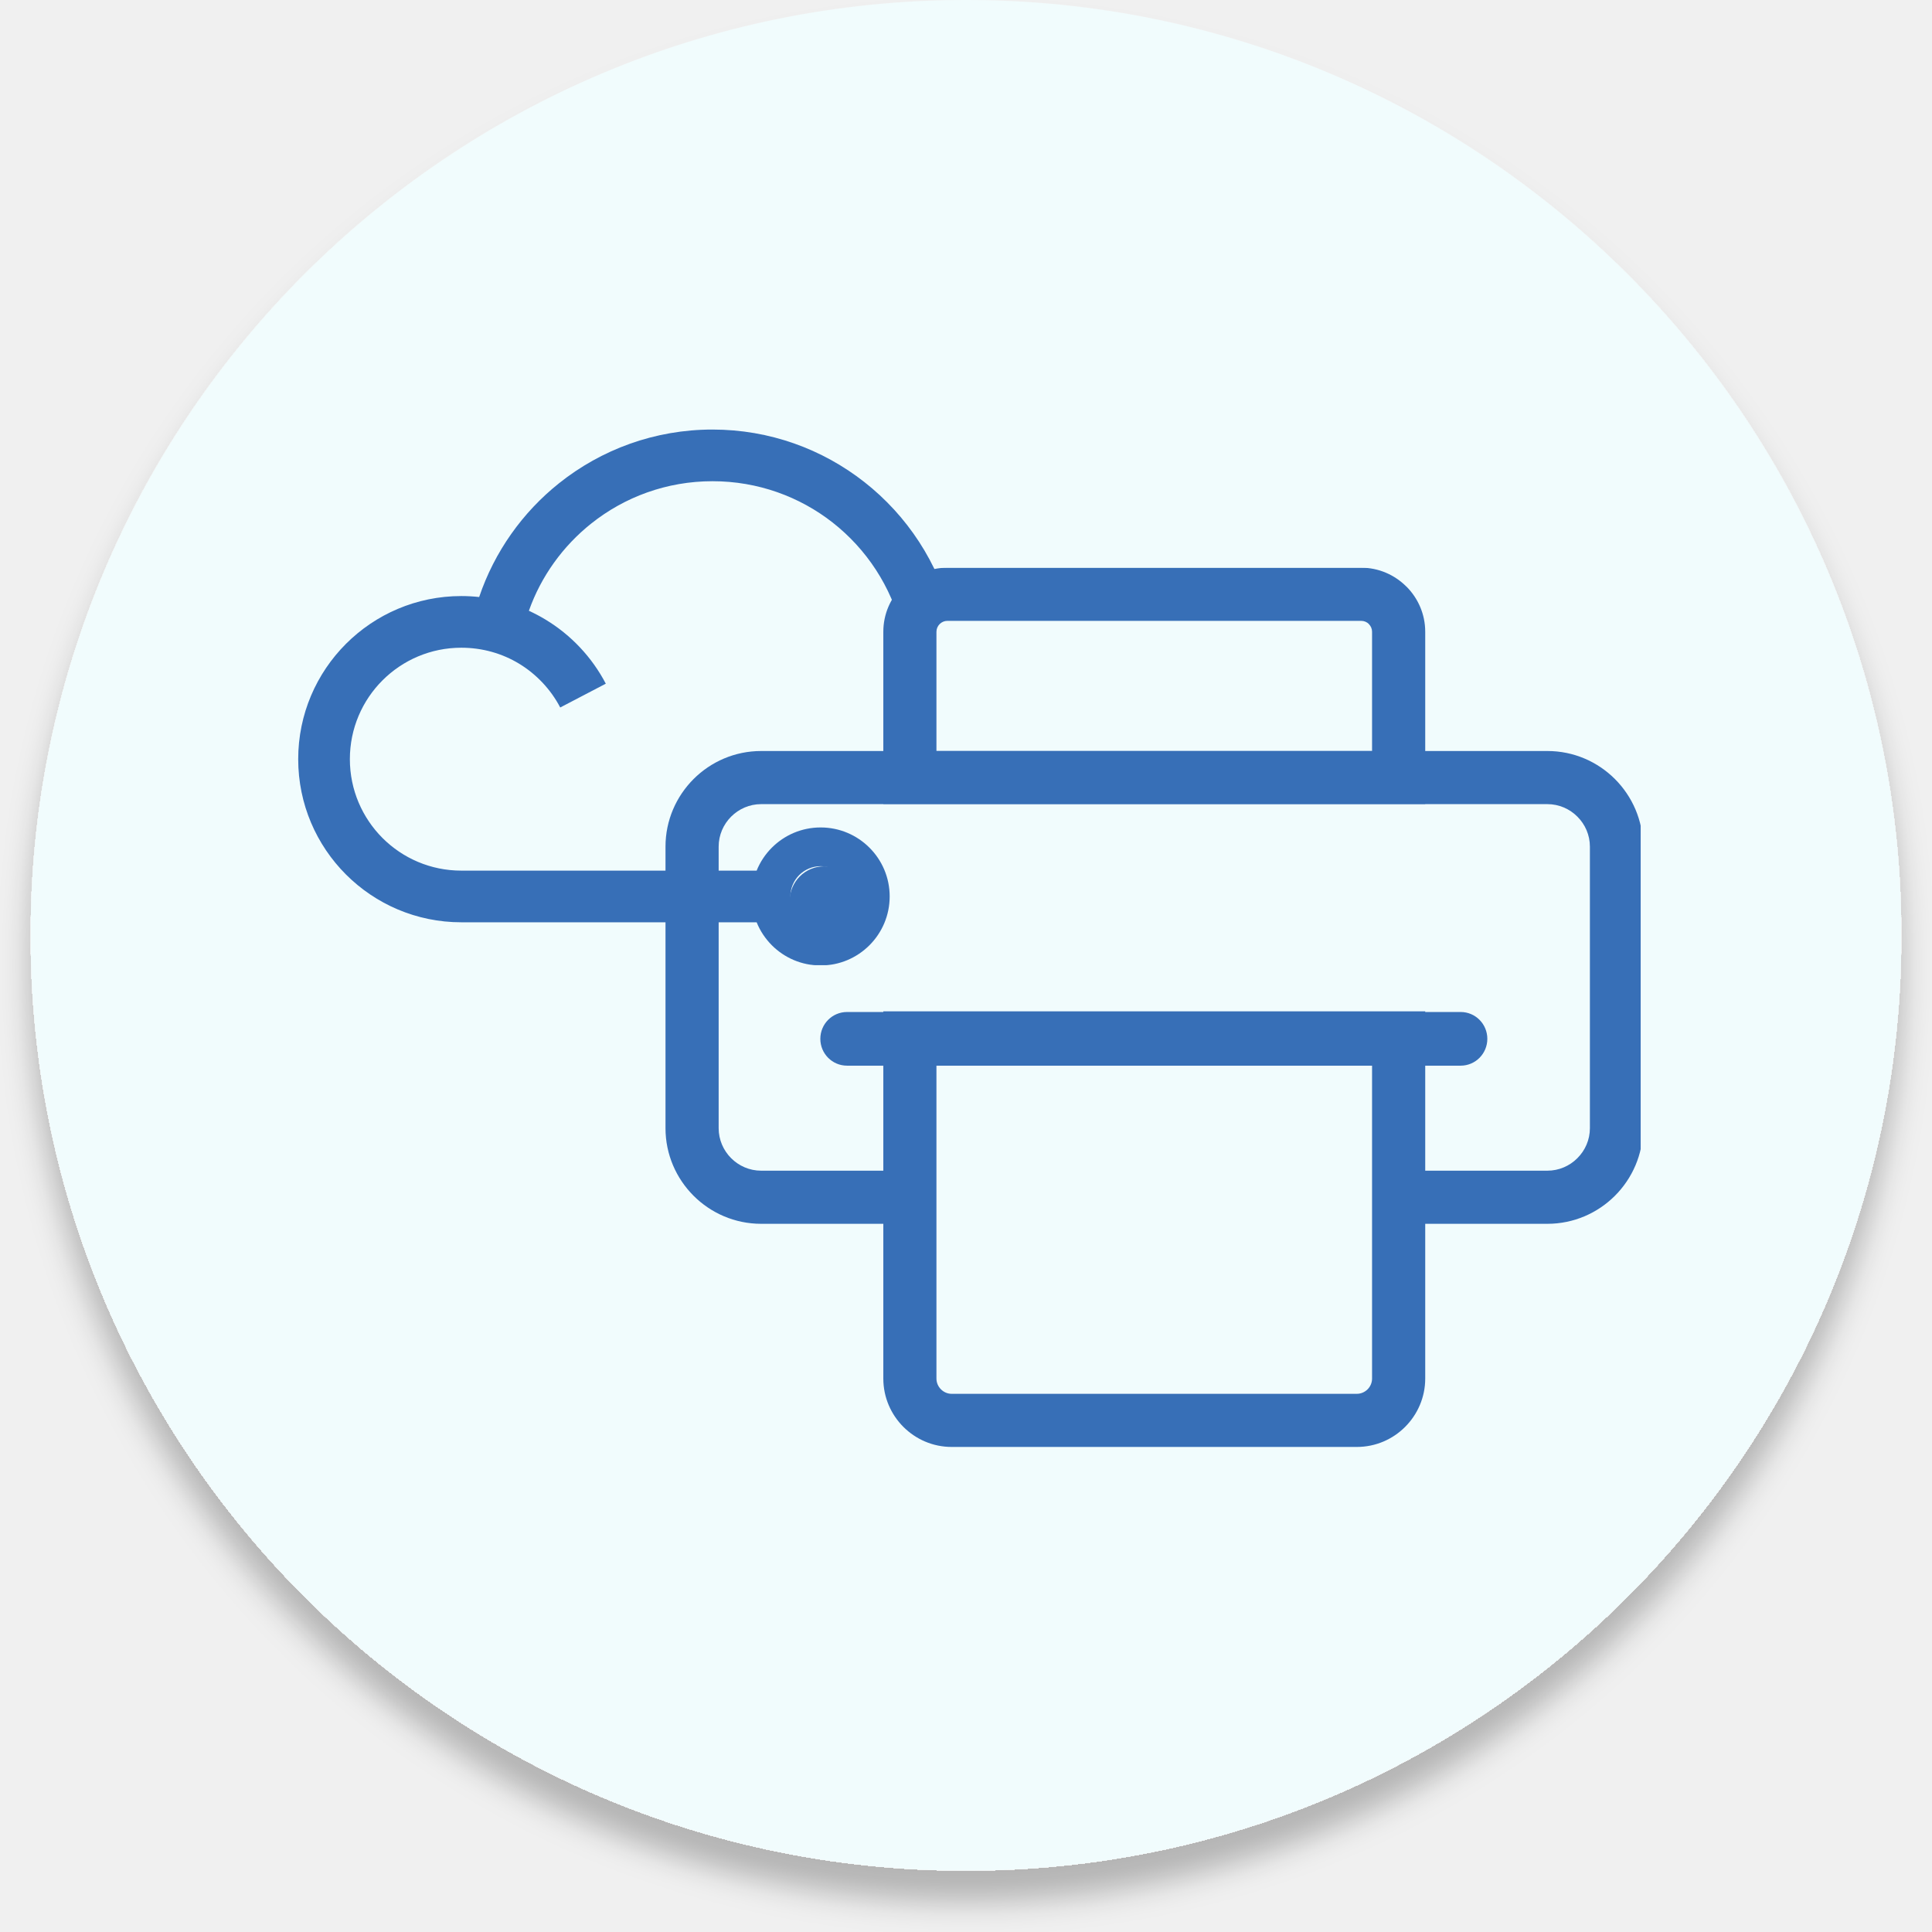
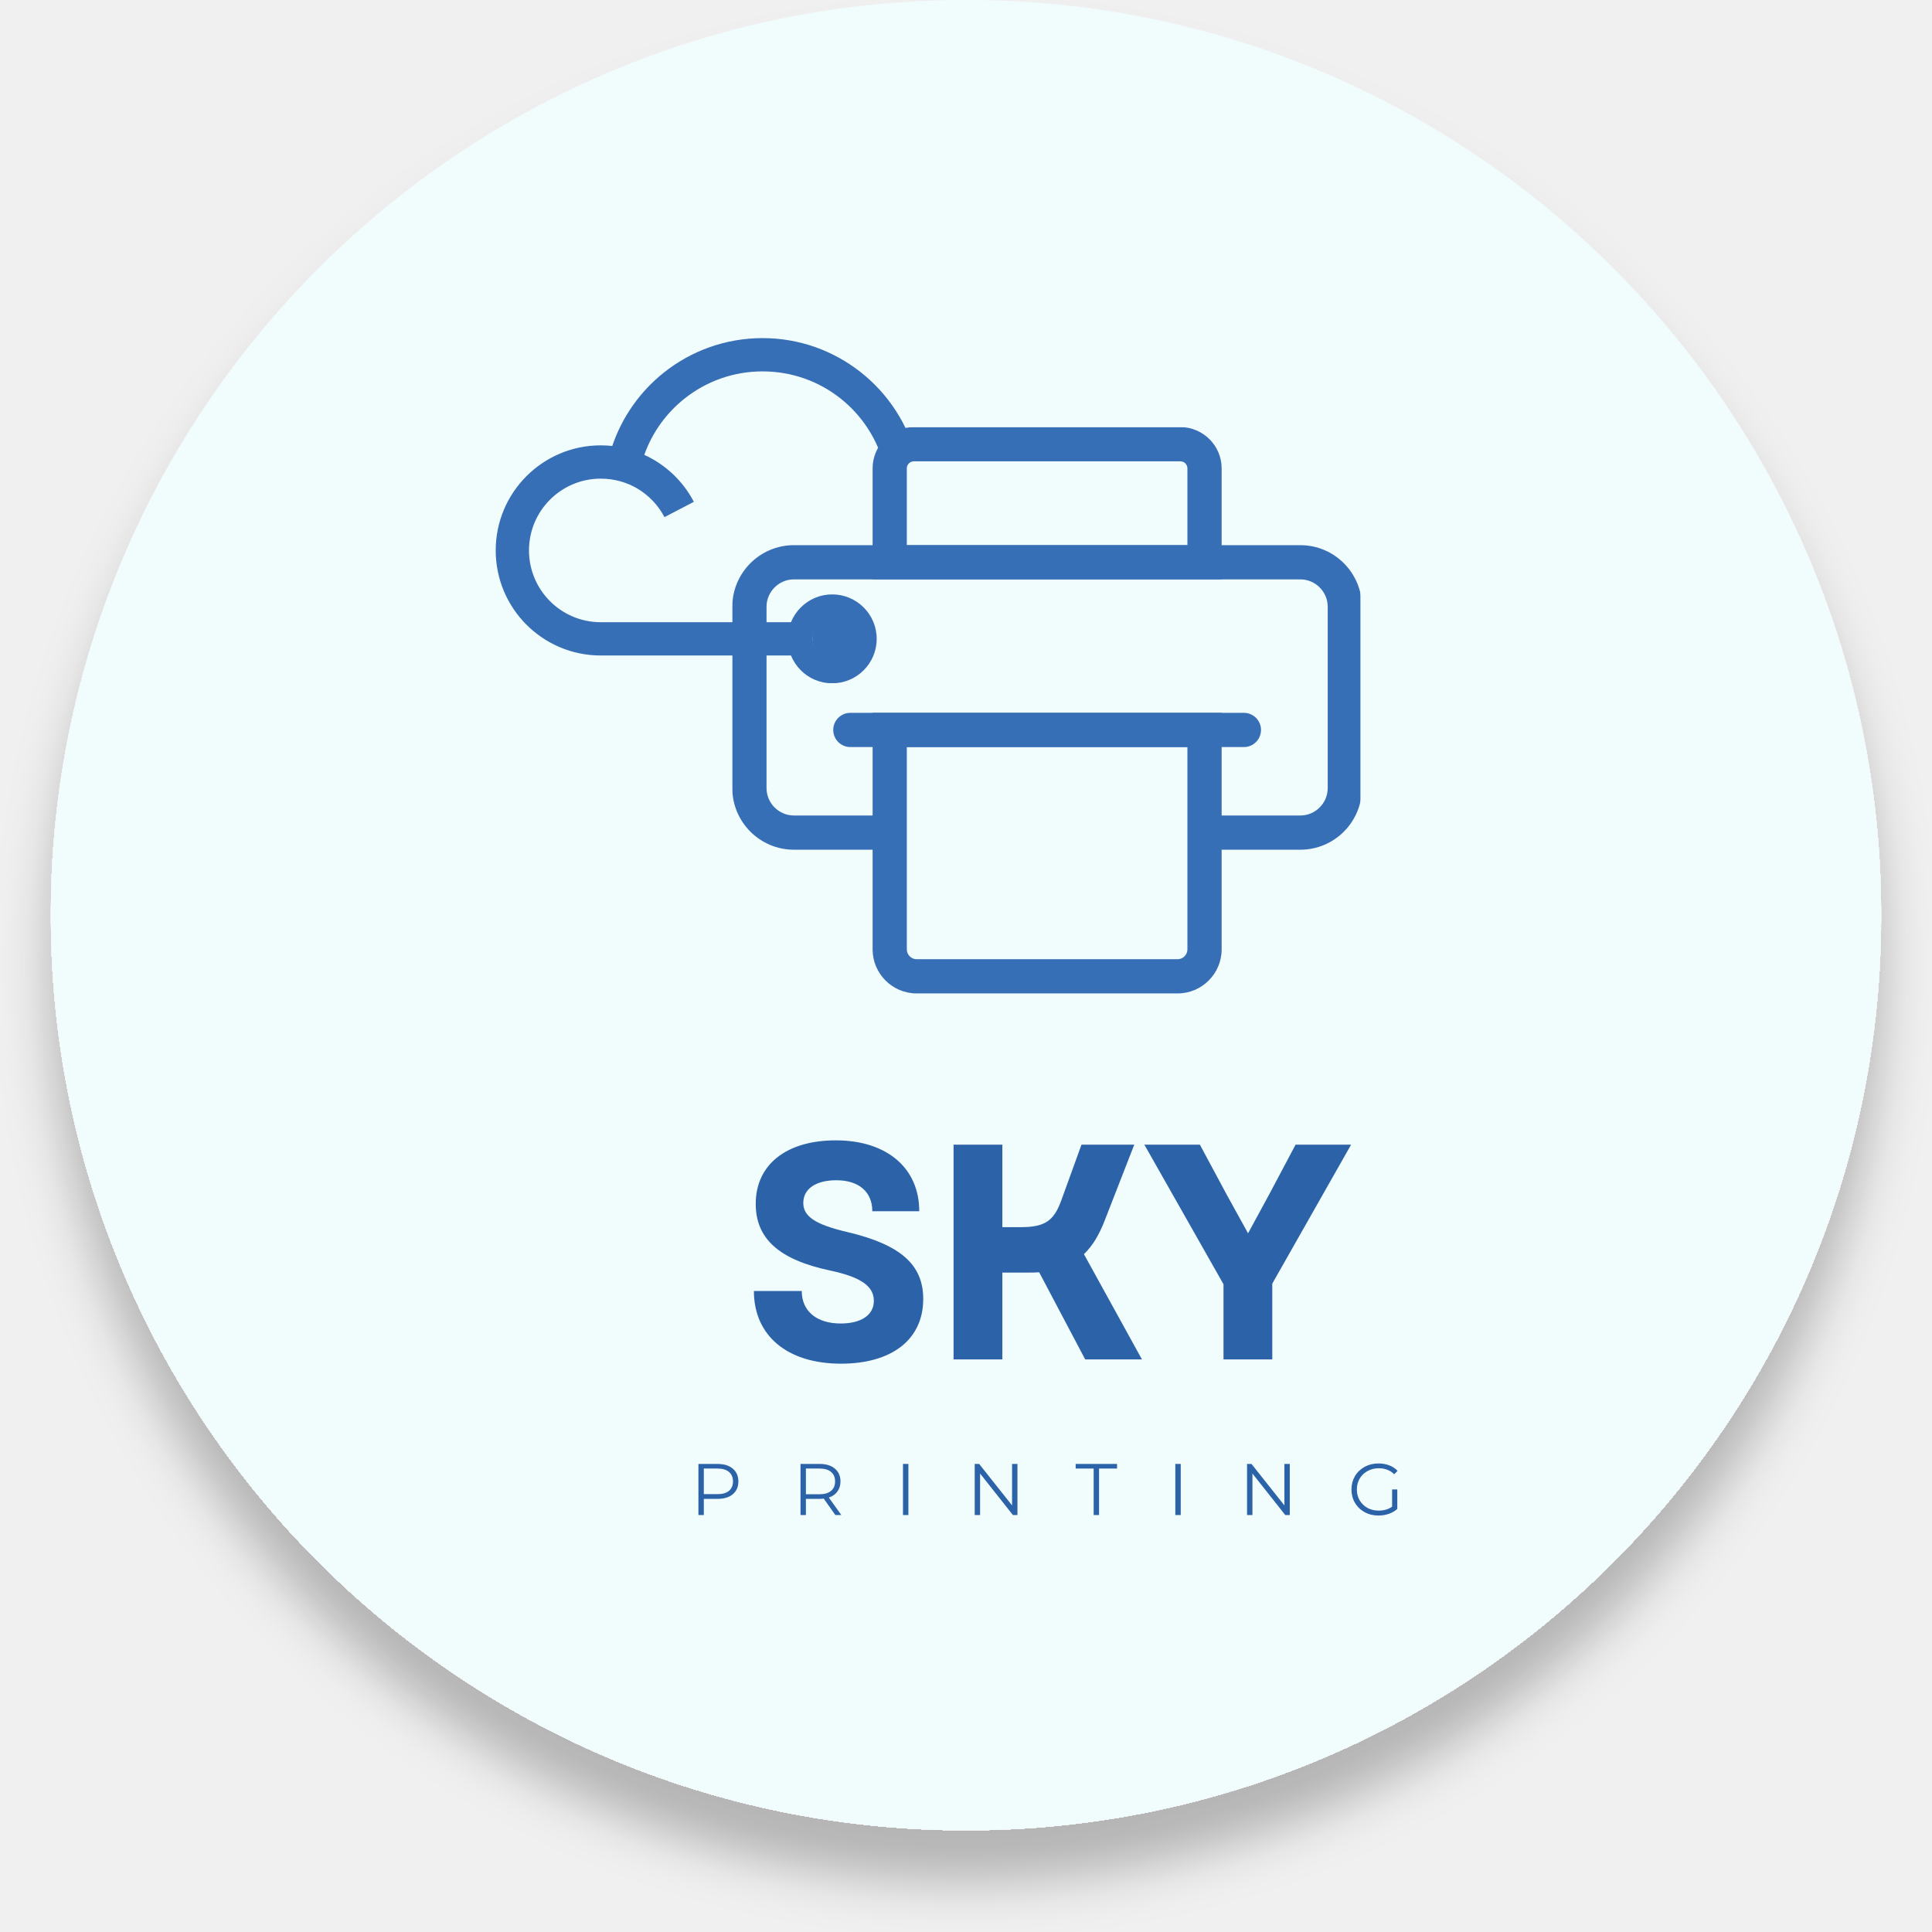
- <svg xmlns="http://www.w3.org/2000/svg" width="252" height="252" viewBox="0 0 252 252" fill="none">
-   <g filter="url(#filter0_d_75_178)">
-     <mask id="mask0_75_178" style="mask-type:luminance" maskUnits="userSpaceOnUse" x="4" y="0" width="244" height="244">
-       <path d="M4 0H248V244H4V0Z" fill="white" />
+ <svg xmlns="http://www.w3.org/2000/svg" width="152" height="152" viewBox="0 0 152 152" fill="none">
+   <g filter="url(#filter0_d_181_199)">
+     <mask id="mask0_181_199" style="mask-type:luminance" maskUnits="userSpaceOnUse" x="4" y="0" width="144" height="144">
+       <path d="M4 0H148V144H4V0Z" fill="white" />
    </mask>
-     <g mask="url(#mask0_75_178)">
-       <mask id="mask1_75_178" style="mask-type:luminance" maskUnits="userSpaceOnUse" x="4" y="0" width="244" height="244">
-         <path d="M125.998 0C58.622 0 4 54.62 4 122C4 189.38 58.622 244 125.998 244C193.378 244 248 189.38 248 122C248 54.62 193.378 0 125.998 0Z" fill="white" />
+     <g mask="url(#mask0_181_199)">
+       <mask id="mask1_181_199" style="mask-type:luminance" maskUnits="userSpaceOnUse" x="4" y="0" width="144" height="144">
+         <path d="M75.999 0C36.236 0 4 32.234 4 72C4 111.765 36.236 144 75.999 144C115.764 144 148 111.765 148 72C148 32.234 115.764 0 75.999 0Z" fill="white" />
      </mask>
-       <g mask="url(#mask1_75_178)">
-         <path d="M4 0H248V244H4V0Z" fill="#F1FCFD" />
+       <g mask="url(#mask1_181_199)">
+         <path d="M4 0H148V144H4V0Z" fill="#F1FCFD" />
      </g>
    </g>
-     <mask id="mask2_75_178" style="mask-type:luminance" maskUnits="userSpaceOnUse" x="38" y="55" width="87" height="71">
-       <path d="M38 55H124.377V125.893H38V55Z" fill="white" />
+     <mask id="mask2_181_199" style="mask-type:luminance" maskUnits="userSpaceOnUse" x="38" y="26" width="35" height="28">
+       <path d="M38.652 26.201H72.211V53.744H38.652V26.201Z" fill="white" />
    </mask>
-     <g mask="url(#mask2_75_178)">
-       <path d="M109.832 114.135C109.121 113.424 108.132 112.981 107.04 112.981C105.949 112.981 104.965 113.424 104.248 114.135C103.537 114.852 103.093 115.836 103.093 116.928C103.093 118.019 103.537 119.008 104.248 119.72C104.965 120.436 105.949 120.874 107.04 120.874C108.132 120.874 109.121 120.436 109.832 119.72C110.549 119.008 110.992 118.019 110.992 116.928C110.992 115.836 110.549 114.852 109.832 114.135ZM62.499 77.873C64.497 71.962 68.161 66.821 72.932 63.021C78.423 58.645 85.381 56.028 92.934 56.028C100.394 56.028 107.269 58.582 112.736 62.87C118.311 67.24 122.404 73.414 124.143 80.519L117.614 82.097C116.245 76.489 113.009 71.611 108.604 68.156C104.297 64.78 98.854 62.767 92.934 62.767C86.95 62.767 81.454 64.833 77.117 68.288C73.434 71.221 70.583 75.154 68.985 79.666C69.735 80.012 70.466 80.397 71.173 80.826C74.491 82.833 77.215 85.728 79.018 89.177L73.073 92.281C71.835 89.918 69.969 87.94 67.698 86.561C65.52 85.245 62.943 84.485 60.17 84.485C56.155 84.485 52.52 86.112 49.889 88.744C47.263 91.37 45.635 95.005 45.635 99.02C45.635 103.035 47.263 106.67 49.889 109.302C52.52 111.933 56.155 113.56 60.17 113.56H98.693C99.147 112.43 99.829 111.412 100.677 110.564C102.304 108.936 104.555 107.928 107.04 107.928C109.525 107.928 111.776 108.936 113.404 110.564C115.036 112.191 116.045 114.442 116.045 116.928C116.045 119.413 115.036 121.664 113.404 123.296C111.776 124.924 109.525 125.932 107.04 125.932C104.555 125.932 102.304 124.924 100.677 123.296C99.829 122.443 99.147 121.43 98.693 120.299H60.17C54.299 120.299 48.978 117.917 45.128 114.067C41.279 110.218 38.896 104.897 38.896 99.02C38.896 93.149 41.279 87.828 45.128 83.978C48.978 80.129 54.299 77.746 60.17 77.746C60.955 77.746 61.734 77.79 62.499 77.873Z" fill="#376FB7" />
+     <g mask="url(#mask2_181_199)">
+       <path d="M66.56 49.176C66.284 48.9 65.899 48.728 65.475 48.728C65.051 48.728 64.669 48.9 64.391 49.176C64.114 49.455 63.942 49.837 63.942 50.261C63.942 50.685 64.114 51.069 64.391 51.346C64.669 51.624 65.051 51.794 65.475 51.794C65.899 51.794 66.284 51.624 66.56 51.346C66.838 51.069 67.011 50.685 67.011 50.261C67.011 49.837 66.838 49.455 66.56 49.176ZM48.17 35.087C48.946 32.791 50.37 30.794 52.223 29.317C54.357 27.617 57.06 26.601 59.995 26.601C62.893 26.601 65.564 27.593 67.688 29.259C69.854 30.957 71.444 33.355 72.12 36.115L69.583 36.729C69.051 34.55 67.794 32.655 66.083 31.313C64.409 30.001 62.295 29.219 59.995 29.219C57.67 29.219 55.535 30.021 53.85 31.364C52.418 32.503 51.311 34.031 50.69 35.784C50.981 35.919 51.266 36.068 51.54 36.235C52.829 37.015 53.888 38.139 54.588 39.48L52.278 40.686C51.797 39.767 51.072 38.999 50.19 38.463C49.344 37.952 48.343 37.657 47.265 37.657C45.705 37.657 44.293 38.289 43.271 39.311C42.251 40.331 41.618 41.744 41.618 43.304C41.618 44.864 42.251 46.276 43.271 47.298C44.293 48.321 45.705 48.953 47.265 48.953H62.232C62.408 48.514 62.673 48.118 63.003 47.789C63.635 47.156 64.51 46.764 65.475 46.764C66.441 46.764 67.315 47.156 67.948 47.789C68.582 48.421 68.974 49.296 68.974 50.261C68.974 51.227 68.582 52.101 67.948 52.735C67.315 53.368 66.441 53.76 65.475 53.76C64.51 53.76 63.635 53.368 63.003 52.735C62.673 52.404 62.408 52.01 62.232 51.571H47.265C44.984 51.571 42.917 50.645 41.421 49.15C39.926 47.654 39 45.587 39 43.304C39 41.023 39.926 38.955 41.421 37.46C42.917 35.964 44.984 35.038 47.265 35.038C47.57 35.038 47.873 35.055 48.17 35.087Z" fill="#376FB7" />
    </g>
-     <mask id="mask3_75_178" style="mask-type:luminance" maskUnits="userSpaceOnUse" x="86" y="97" width="128" height="63">
-       <path d="M86.765 97.412H214V159.783H86.765V97.412Z" fill="white" />
+     <mask id="mask3_181_199" style="mask-type:luminance" maskUnits="userSpaceOnUse" x="57" y="42" width="51" height="25">
+       <path d="M57.598 42.679H107.031V66.911H57.598V42.679Z" fill="white" />
    </mask>
-     <g mask="url(#mask3_75_178)">
-       <path d="M99.278 97.958H201.833C205.268 97.958 208.386 99.356 210.647 101.617C212.903 103.878 214.307 106.992 214.307 110.432V147.153C214.307 150.593 212.903 153.707 210.647 155.967C208.386 158.228 205.268 159.627 201.833 159.627H182.43V152.698H201.833C203.353 152.698 204.742 152.074 205.745 151.066C206.754 150.062 207.378 148.678 207.378 147.153V110.432C207.378 108.907 206.754 107.523 205.745 106.519C204.742 105.511 203.353 104.887 201.833 104.887H99.278C97.758 104.887 96.374 105.511 95.365 106.519C94.362 107.523 93.738 108.907 93.738 110.432V147.153C93.738 148.678 94.362 150.062 95.365 151.066C96.374 152.074 97.758 152.698 99.278 152.698H118.681V159.627H99.278C95.848 159.627 92.724 158.228 90.463 155.967C88.207 153.707 86.804 150.593 86.804 147.153V110.432C86.804 106.992 88.207 103.878 90.463 101.617C92.724 99.356 95.848 97.958 99.278 97.958Z" fill="#376FB7" />
+     <g mask="url(#mask3_181_199)">
+       <path d="M62.459 42.891H102.304C103.639 42.891 104.85 43.434 105.729 44.313C106.605 45.191 107.15 46.401 107.15 47.737V62.004C107.15 63.341 106.605 64.55 105.729 65.429C104.85 66.307 103.639 66.851 102.304 66.851H94.766V64.159H102.304C102.895 64.159 103.434 63.916 103.824 63.524C104.216 63.134 104.458 62.597 104.458 62.004V47.737C104.458 47.145 104.216 46.607 103.824 46.217C103.434 45.825 102.895 45.583 102.304 45.583H62.459C61.869 45.583 61.331 45.825 60.939 46.217C60.549 46.607 60.307 47.145 60.307 47.737V62.004C60.307 62.597 60.549 63.134 60.939 63.524C61.331 63.916 61.869 64.159 62.459 64.159H69.998V66.851H62.459C61.127 66.851 59.913 66.307 59.035 65.429C58.158 64.55 57.613 63.341 57.613 62.004V47.737C57.613 46.401 58.158 45.191 59.035 44.313C59.913 43.434 61.127 42.891 62.459 42.891Z" fill="#376FB7" />
    </g>
-     <mask id="mask4_75_178" style="mask-type:luminance" maskUnits="userSpaceOnUse" x="114" y="74" width="73" height="31">
-       <path d="M114.091 74.047H186.44V104.897H114.091V74.047Z" fill="white" />
+     <mask id="mask4_181_199" style="mask-type:luminance" maskUnits="userSpaceOnUse" x="68" y="33" width="29" height="13">
+       <path d="M68.215 33.601H96.324V45.587H68.215V33.601Z" fill="white" />
    </mask>
-     <g mask="url(#mask4_75_178)">
-       <path d="M122.145 97.958H178.965V82.404C178.965 82.014 178.804 81.659 178.546 81.4L178.551 81.395C178.293 81.137 177.937 80.981 177.542 80.981H123.573C123.183 80.981 122.827 81.137 122.564 81.4C122.306 81.659 122.145 82.014 122.145 82.404V97.958ZM182.43 104.887H115.216V82.404C115.216 80.099 116.152 78.014 117.667 76.503C119.178 74.988 121.268 74.047 123.573 74.047H177.542C179.833 74.047 181.918 74.988 183.433 76.503H183.443C184.954 78.014 185.899 80.099 185.899 82.404V104.887H182.43Z" fill="#376FB7" />
+     <g mask="url(#mask4_181_199)">
+       <path d="M71.344 42.891H93.419V36.848C93.419 36.697 93.357 36.559 93.257 36.458L93.259 36.456C93.158 36.356 93.02 36.295 92.867 36.295H71.899C71.747 36.295 71.609 36.356 71.507 36.458C71.406 36.559 71.344 36.697 71.344 36.848V42.891ZM94.766 45.583H68.652V36.848C68.652 35.953 69.015 35.142 69.604 34.556C70.191 33.967 71.003 33.601 71.899 33.601H92.867C93.757 33.601 94.567 33.967 95.156 34.556H95.159C95.746 35.142 96.113 35.953 96.113 36.848V45.583H94.766Z" fill="#376FB7" />
    </g>
-     <mask id="mask5_75_178" style="mask-type:luminance" maskUnits="userSpaceOnUse" x="114" y="131" width="73" height="59">
-       <path d="M114.091 131.092H186.44V189.122H114.091V131.092Z" fill="white" />
+     <mask id="mask5_181_199" style="mask-type:luminance" maskUnits="userSpaceOnUse" x="68" y="55" width="29" height="24">
+       <path d="M68.215 55.764H96.324V78.31H68.215V55.764Z" fill="white" />
    </mask>
-     <g mask="url(#mask5_75_178)">
-       <path d="M118.681 131.911H185.899V179.814C185.899 182.27 184.89 184.502 183.278 186.115C181.665 187.733 179.433 188.732 176.977 188.732H124.133C121.677 188.732 119.451 187.733 117.833 186.115C116.22 184.502 115.216 182.27 115.216 179.814V131.911H118.681ZM178.965 138.84H122.145V179.814C122.145 180.355 122.369 180.857 122.735 181.218C123.091 181.578 123.592 181.803 124.133 181.803H176.977C177.518 181.803 178.015 181.578 178.38 181.218C178.741 180.857 178.965 180.355 178.965 179.814V138.84Z" fill="#376FB7" />
+     <g mask="url(#mask5_181_199)">
+       <path d="M69.998 56.083H96.113V74.694C96.113 75.648 95.722 76.515 95.095 77.142C94.468 77.77 93.601 78.158 92.647 78.158H72.116C71.162 78.158 70.297 77.77 69.668 77.142C69.042 76.515 68.652 75.648 68.652 74.694V56.083H69.998ZM93.419 58.775H71.344V74.694C71.344 74.904 71.431 75.099 71.573 75.239C71.711 75.379 71.906 75.466 72.116 75.466H92.647C92.857 75.466 93.05 75.379 93.192 75.239C93.332 75.099 93.419 74.904 93.419 74.694V58.775Z" fill="#376FB7" />
    </g>
-     <path d="M112 117.498C112 118.095 111.885 118.669 111.656 119.223C111.427 119.773 111.102 120.26 110.682 120.681C110.261 121.106 109.774 121.431 109.22 121.656C108.67 121.885 108.097 122 107.5 122C106.903 122 106.33 121.885 105.78 121.656C105.226 121.431 104.739 121.106 104.318 120.681C103.898 120.26 103.573 119.773 103.344 119.223C103.115 118.669 103 118.095 103 117.498C103 116.9 103.115 116.327 103.344 115.777C103.573 115.227 103.898 114.74 104.318 114.314C104.739 113.894 105.226 113.569 105.78 113.339C106.33 113.11 106.903 113 107.5 113C108.097 113 108.67 113.11 109.22 113.339C109.774 113.569 110.261 113.894 110.682 114.314C111.102 114.74 111.427 115.227 111.656 115.777C111.885 116.327 112 116.9 112 117.498Z" fill="#376FB7" />
-     <path d="M110.48 139C108.556 139 107 137.43 107 135.5C107 133.565 108.556 132 110.48 132H190.525C192.444 132 194 133.565 194 135.5C194 137.43 192.444 139 190.525 139H110.48Z" fill="#376FB7" />
+     <path d="M67.491 50.259C67.491 50.496 67.446 50.723 67.355 50.943C67.264 51.16 67.135 51.353 66.969 51.52C66.802 51.688 66.609 51.817 66.389 51.906C66.172 51.997 65.945 52.042 65.708 52.042C65.471 52.042 65.244 51.997 65.026 51.906C64.807 51.817 64.614 51.688 64.447 51.52C64.281 51.353 64.152 51.16 64.061 50.943C63.97 50.723 63.925 50.496 63.925 50.259C63.925 50.023 63.97 49.795 64.061 49.578C64.152 49.36 64.281 49.167 64.447 48.998C64.614 48.832 64.807 48.703 65.026 48.612C65.244 48.521 65.471 48.478 65.708 48.478C65.945 48.478 66.172 48.521 66.389 48.612C66.609 48.703 66.802 48.832 66.969 48.998C67.135 49.167 67.264 49.36 67.355 49.578C67.446 49.795 67.491 50.023 67.491 50.259Z" fill="#376FB7" />
+     <path d="M66.901 58.775C66.157 58.775 65.555 58.171 65.555 57.428C65.555 56.684 66.157 56.083 66.901 56.083H97.865C98.607 56.083 99.209 56.684 99.209 57.428C99.209 58.171 98.607 58.775 97.865 58.775H66.901Z" fill="#376FB7" />
+     <path d="M66.168 107.287C70.174 107.287 72.635 105.381 72.635 102.195C72.635 99.516 70.874 97.924 66.673 96.933C64.091 96.332 63.199 95.678 63.199 94.641C63.199 93.531 64.188 92.856 65.804 92.856C67.567 92.856 68.629 93.772 68.629 95.292H72.322C72.322 91.89 69.763 89.717 65.757 89.717C61.87 89.717 59.457 91.625 59.457 94.713C59.457 97.466 61.316 99.107 65.274 99.951C67.663 100.459 68.75 101.157 68.75 102.34C68.75 103.474 67.735 104.126 66.143 104.126C64.284 104.126 63.078 103.185 63.078 101.568H59.313C59.313 105.068 61.92 107.287 66.168 107.287Z" fill="#2C63A8" />
+     <path d="M75.022 106.95H78.86V100.12H80.887C81.201 100.12 81.466 100.12 81.756 100.095L85.376 106.95H89.842L85.279 98.671C85.955 98.02 86.463 97.176 86.896 96.065L89.238 90.056H85.086L83.494 94.448C82.915 96.042 82.214 96.547 80.308 96.547H78.86V90.056H75.022V106.95Z" fill="#2C63A8" />
+     <path d="M96.259 106.95H100.096V100.989L106.298 90.056H101.93L99.856 93.965L98.19 97.03L96.499 93.965L94.4 90.056H90.032L96.259 101.038V106.95Z" fill="#2C63A8" />
+     <path d="M56.448 115.175C56.963 115.175 57.364 115.3 57.652 115.546C57.943 115.788 58.091 116.125 58.091 116.553C58.091 116.983 57.943 117.318 57.652 117.56C57.364 117.802 56.963 117.924 56.448 117.924H55.373V119.196H54.949V115.175H56.448ZM56.44 117.552C56.838 117.552 57.141 117.467 57.349 117.295C57.561 117.119 57.667 116.871 57.667 116.553C57.667 116.225 57.561 115.975 57.349 115.803C57.141 115.627 56.838 115.538 56.44 115.538H55.373V117.552H56.44Z" fill="#2C63A8" />
+     <path d="M65.722 119.196L64.806 117.901C64.7 117.916 64.59 117.924 64.48 117.924H63.405V119.196H62.981V115.175H64.48C64.995 115.175 65.397 115.3 65.684 115.546C65.976 115.788 66.124 116.125 66.124 116.553C66.124 116.867 66.042 117.132 65.881 117.348C65.724 117.566 65.499 117.723 65.207 117.818L66.192 119.196H65.722ZM64.473 117.56C64.87 117.56 65.173 117.473 65.382 117.295C65.594 117.119 65.7 116.871 65.7 116.553C65.7 116.225 65.594 115.975 65.382 115.803C65.173 115.627 64.87 115.538 64.473 115.538H63.405V117.56H64.473Z" fill="#2C63A8" />
+     <path d="M71.043 115.175H71.467V119.196H71.043V115.175Z" fill="#2C63A8" />
+     <path d="M80.048 115.175V119.196H79.692L77.109 115.932V119.196H76.685V115.175H77.034L79.624 118.438V115.175H80.048Z" fill="#2C63A8" />
+     <path d="M86.044 115.538H84.628V115.175H87.884V115.538H86.468V119.196H86.044V115.538Z" fill="#2C63A8" />
+     <path d="M92.469 115.175H92.894V119.196H92.469V115.175Z" fill="#2C63A8" />
+     <path d="M101.474 115.175V119.196H101.119L98.536 115.932V119.196H98.112V115.175H98.461L101.05 118.438V115.175H101.474Z" fill="#2C63A8" />
+     <path d="M109.523 117.181H109.932V118.719C109.739 118.885 109.515 119.014 109.258 119.105C109.004 119.192 108.737 119.234 108.455 119.234C108.05 119.234 107.686 119.147 107.365 118.969C107.041 118.792 106.785 118.548 106.6 118.234C106.418 117.922 106.327 117.571 106.327 117.181C106.327 116.799 106.418 116.451 106.6 116.136C106.785 115.824 107.041 115.58 107.365 115.402C107.686 115.226 108.05 115.137 108.455 115.137C108.762 115.137 109.046 115.188 109.303 115.288C109.561 115.385 109.776 115.529 109.954 115.72L109.689 115.985C109.371 115.673 108.966 115.515 108.478 115.515C108.148 115.515 107.853 115.589 107.592 115.735C107.329 115.877 107.122 116.076 106.971 116.333C106.823 116.587 106.751 116.869 106.751 117.181C106.751 117.499 106.823 117.785 106.971 118.037C107.122 118.291 107.327 118.49 107.584 118.635C107.845 118.777 108.141 118.847 108.47 118.847C108.883 118.847 109.235 118.745 109.523 118.537V117.181Z" fill="#2C63A8" />
  </g>
  <defs>
-     <filter id="filter0_d_75_178" x="0" y="0" width="252" height="252" filterUnits="userSpaceOnUse" color-interpolation-filters="sRGB">
+     <filter id="filter0_d_181_199" x="0" y="0" width="152" height="152" filterUnits="userSpaceOnUse" color-interpolation-filters="sRGB">
      <feFlood flood-opacity="0" result="BackgroundImageFix" />
      <feColorMatrix in="SourceAlpha" type="matrix" values="0 0 0 0 0 0 0 0 0 0 0 0 0 0 0 0 0 0 127 0" result="hardAlpha" />
      <feOffset dy="4" />
      <feGaussianBlur stdDeviation="2" />
      <feComposite in2="hardAlpha" operator="out" />
      <feColorMatrix type="matrix" values="0 0 0 0 0 0 0 0 0 0 0 0 0 0 0 0 0 0 0.25 0" />
-       <feBlend mode="normal" in2="BackgroundImageFix" result="effect1_dropShadow_75_178" />
-       <feBlend mode="normal" in="SourceGraphic" in2="effect1_dropShadow_75_178" result="shape" />
+       <feBlend mode="normal" in2="BackgroundImageFix" result="effect1_dropShadow_181_199" />
+       <feBlend mode="normal" in="SourceGraphic" in2="effect1_dropShadow_181_199" result="shape" />
    </filter>
  </defs>
</svg>
